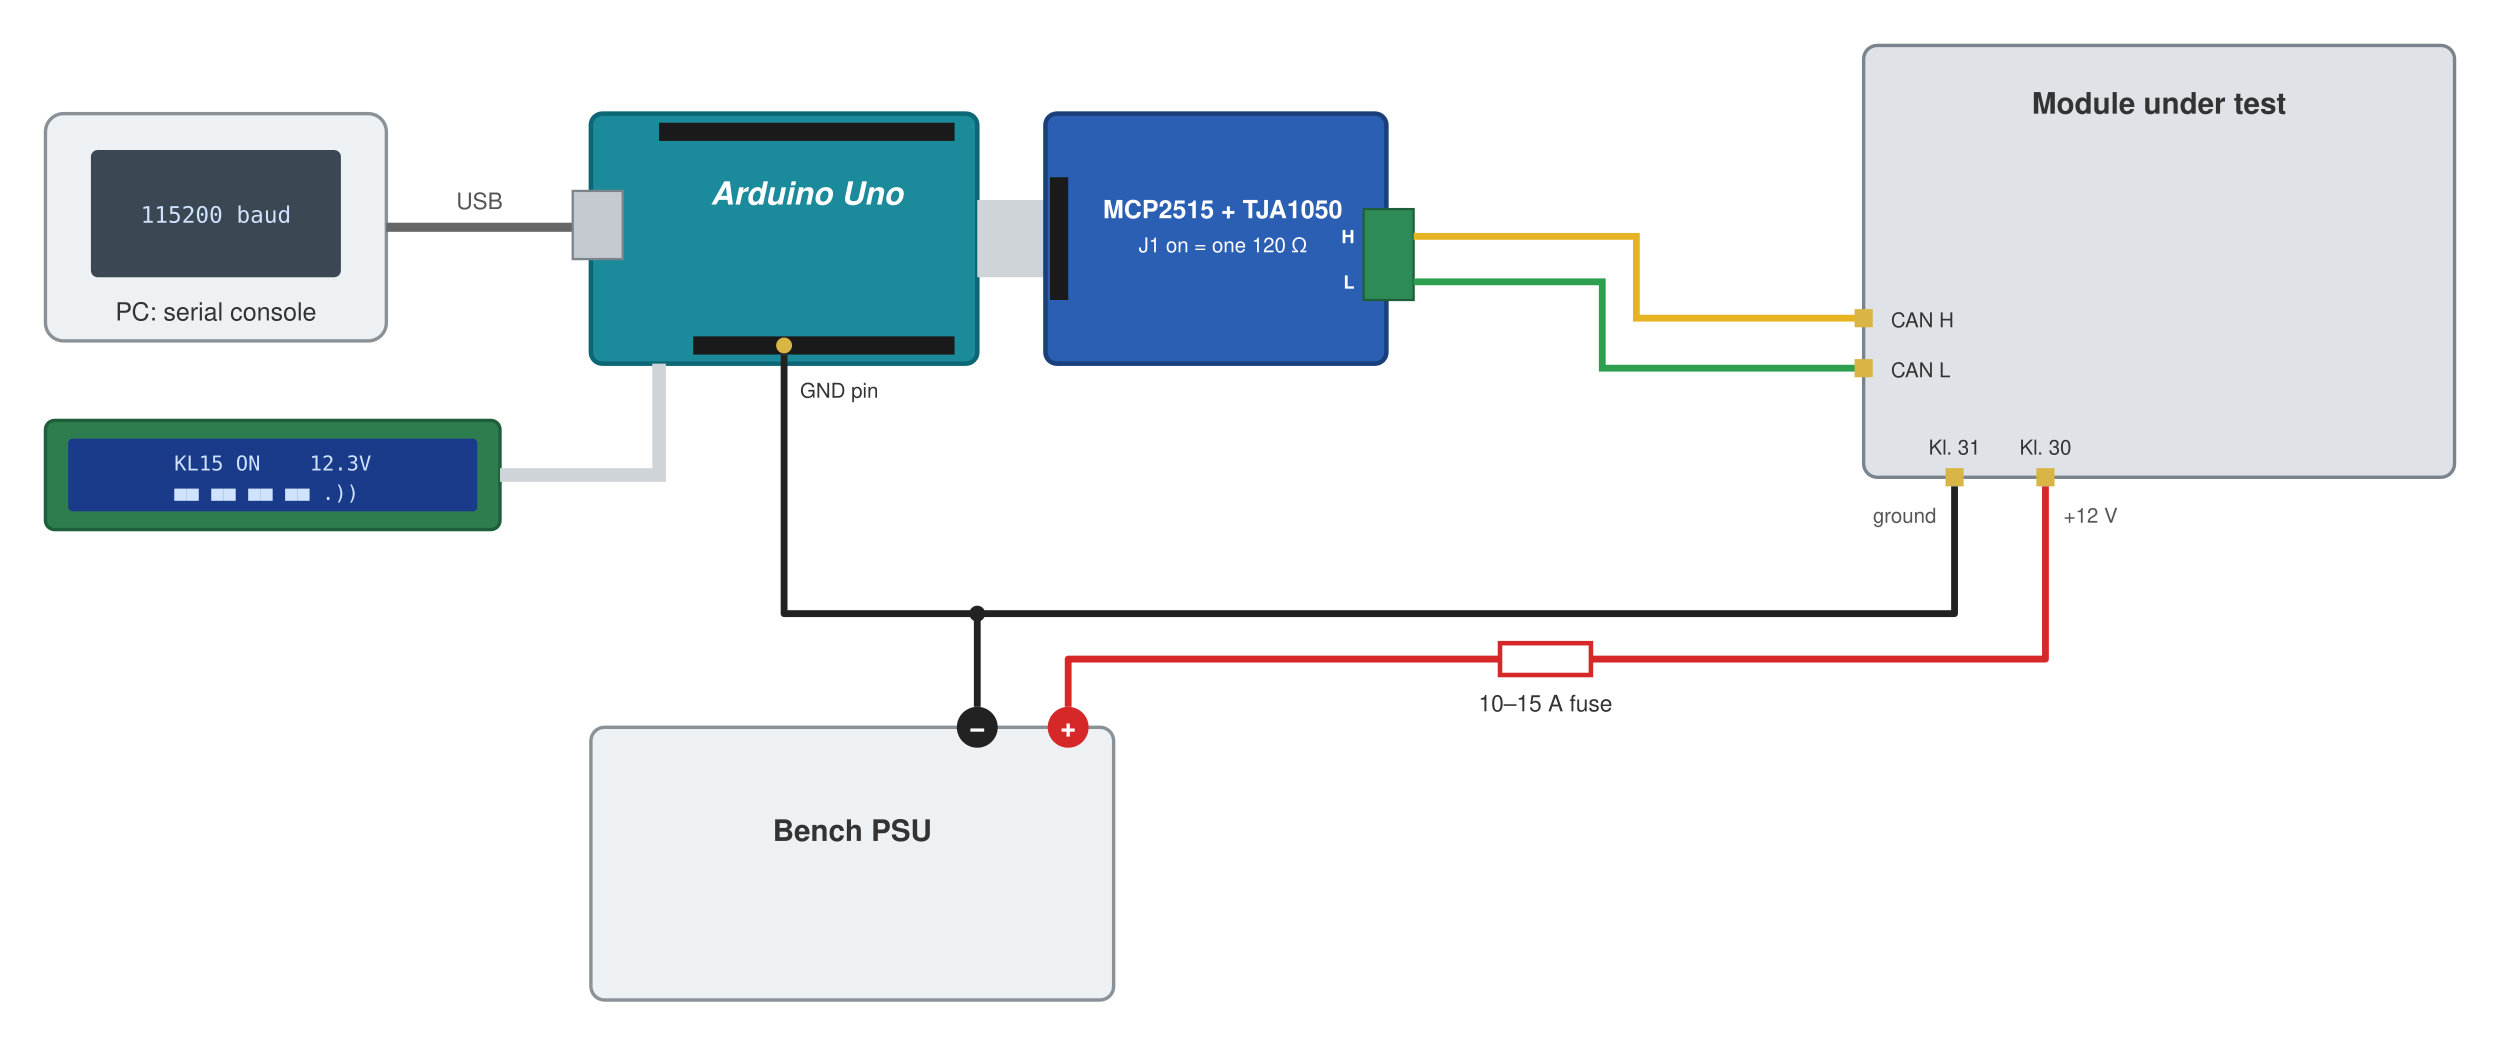
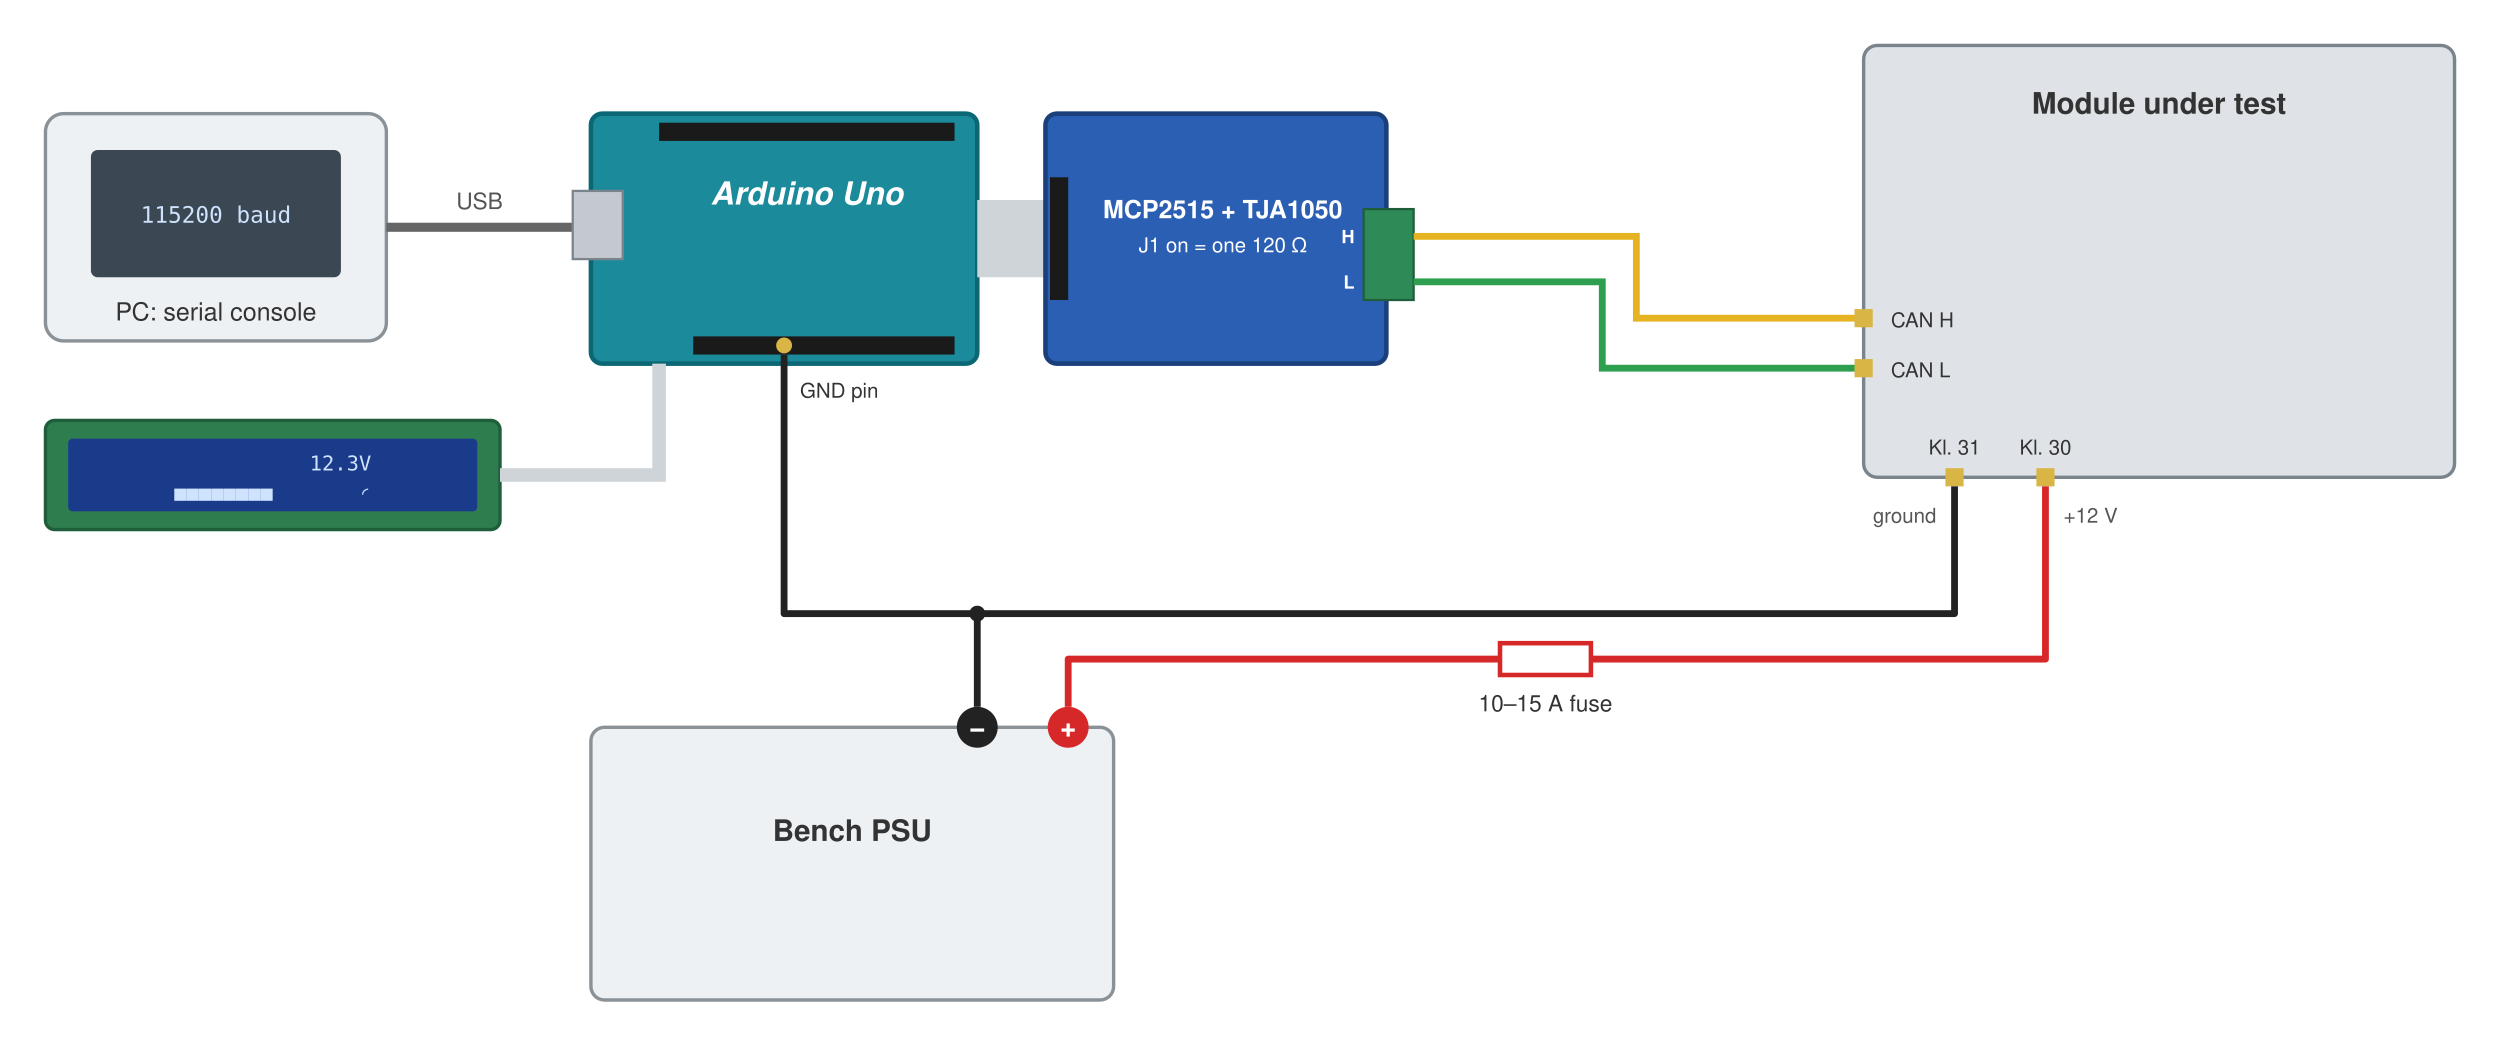
<svg xmlns="http://www.w3.org/2000/svg" viewBox="40 100 1100 460" width="1100" height="460" font-family="Helvetica, Arial, sans-serif">
  <rect width="1180" height="640" fill="#ffffff" />
  <rect x="60" y="150" width="150" height="100" rx="8" fill="#eef1f4" stroke="#8a9298" stroke-width="1.5" />
  <rect x="80" y="166" width="110" height="56" rx="3" fill="#3b4752" />
  <text x="135" y="198" font-size="10" fill="#cfe3ff" text-anchor="middle" font-family="monospace">115200 baud</text>
  <text x="135" y="241" font-size="11" fill="#333" text-anchor="middle">PC: serial console</text>
  <path d="M210,200 H292" stroke="#666" stroke-width="4" fill="none" />
  <text x="251" y="192" font-size="10" fill="#555" text-anchor="middle">USB</text>
  <rect x="300" y="150" width="170" height="110" rx="5" fill="#1b8a9b" stroke="#0c6775" stroke-width="2" />
  <rect x="292" y="184" width="22" height="30" fill="#c3c9ce" stroke="#7a848c" />
  <rect x="330" y="154" width="130" height="8" fill="#1a1a1a" />
  <rect x="345" y="248" width="115" height="8" fill="#1a1a1a" />
  <text x="395" y="190" font-size="14" font-style="italic" font-weight="bold" fill="#fff" text-anchor="middle">Arduino Uno</text>
  <circle cx="385" cy="252" r="3.5" fill="#d9b545" />
  <text x="392" y="275" font-size="9" fill="#333">GND pin</text>
  <rect x="60" y="285" width="200" height="48" rx="4" fill="#2e7d4f" stroke="#1f5e3a" stroke-width="1.5" />
  <rect x="70" y="293" width="180" height="32" rx="2" fill="#1a3a8a" />
-   <text x="160" y="307" font-size="9" font-family="monospace" fill="#cfe3ff" text-anchor="middle" xml:space="preserve">KL15 ON    12.3V</text>
-   <text x="160" y="320" font-size="9" font-family="monospace" fill="#cfe3ff" text-anchor="middle" xml:space="preserve">■■ ■■ ■■ ■■ .)) </text>
+   <text x="160" y="307" font-size="9" font-family="monospace" fill="#cfe3ff" text-anchor="middle" xml:space="preserve">           12.3V</text>
+   <text x="160" y="320" font-size="9" font-family="monospace" fill="#cfe3ff" text-anchor="middle" xml:space="preserve">■■■■■■■■       ◜</text>
  <path d="M260,309 H330 V260" stroke="#cfd4d8" stroke-width="6" fill="none" />
  <rect x="470" y="188" width="30" height="34" fill="#cfd4d8" />
  <rect x="500" y="150" width="150" height="110" rx="5" fill="#2b5fb3" stroke="#1a3f7a" stroke-width="2" />
  <rect x="502" y="178" width="8" height="54" fill="#1a1a1a" />
  <text x="578" y="196" font-size="11" font-weight="bold" fill="#fff" text-anchor="middle">MCP2515 + TJA1050</text>
  <text x="578" y="211" font-size="9" fill="#fff" text-anchor="middle">J1 on = one 120 Ω</text>
  <rect x="640" y="192" width="22" height="40" fill="#2e8b57" stroke="#1f5e3a" />
  <text x="636" y="207" font-size="8" font-weight="bold" fill="#fff" text-anchor="end">H</text>
  <text x="636" y="227" font-size="8" font-weight="bold" fill="#fff" text-anchor="end">L</text>
  <path d="M662,204 H760 V240 H860" stroke="#e6b422" stroke-width="3" fill="none" />
  <path d="M662,224 H745 V262 H860" stroke="#2e9e4f" stroke-width="3" fill="none" />
  <rect x="860" y="120" width="260" height="190" rx="6" fill="#dfe3e8" stroke="#7a848c" stroke-width="1.5" />
  <text x="990" y="150" font-size="13" font-weight="bold" fill="#333" text-anchor="middle">Module under test</text>
  <rect x="856" y="236" width="8" height="8" fill="#d9b545" />
  <text x="872" y="244" font-size="9" fill="#333">CAN H</text>
  <rect x="856" y="258" width="8" height="8" fill="#d9b545" />
  <text x="872" y="266" font-size="9" fill="#333">CAN L</text>
  <rect x="896" y="306" width="8" height="8" fill="#d9b545" />
  <text x="900" y="300" font-size="9" fill="#333" text-anchor="middle">Kl. 31</text>
  <rect x="936" y="306" width="8" height="8" fill="#d9b545" />
  <text x="940" y="300" font-size="9" fill="#333" text-anchor="middle">Kl. 30</text>
  <text x="892" y="330" font-size="9" fill="#555" text-anchor="end">ground</text>
  <text x="948" y="330" font-size="9" fill="#555">+12 V</text>
  <rect x="300" y="420" width="230" height="120" rx="6" fill="#eef1f4" stroke="#8a9298" stroke-width="1.5" />
  <text x="415" y="470" font-size="13" font-weight="bold" fill="#333" text-anchor="middle">Bench PSU</text>
  <circle cx="470" cy="420" r="9" fill="#222" />
  <text x="470" y="424" font-size="12" font-weight="bold" fill="#fff" text-anchor="middle">−</text>
  <circle cx="510" cy="420" r="9" fill="#d62828" />
  <text x="510" y="424" font-size="12" font-weight="bold" fill="#fff" text-anchor="middle">+</text>
  <path d="M510,411 V390 H700 M740,390 H940 V314" stroke="#d62828" stroke-width="3" fill="none" stroke-linejoin="round" />
  <rect x="700" y="383" width="40" height="14" fill="#fff" stroke="#d62828" stroke-width="2" />
  <text x="720" y="413" font-size="10" fill="#333" text-anchor="middle">10–15 A fuse</text>
  <path d="M470,411 V370 H900 V314" stroke="#222" stroke-width="3" fill="none" stroke-linejoin="round" />
  <path d="M470,370 H385 V256" stroke="#222" stroke-width="3" fill="none" stroke-linejoin="round" />
  <circle cx="470" cy="370" r="3.5" fill="#222" />
</svg>
